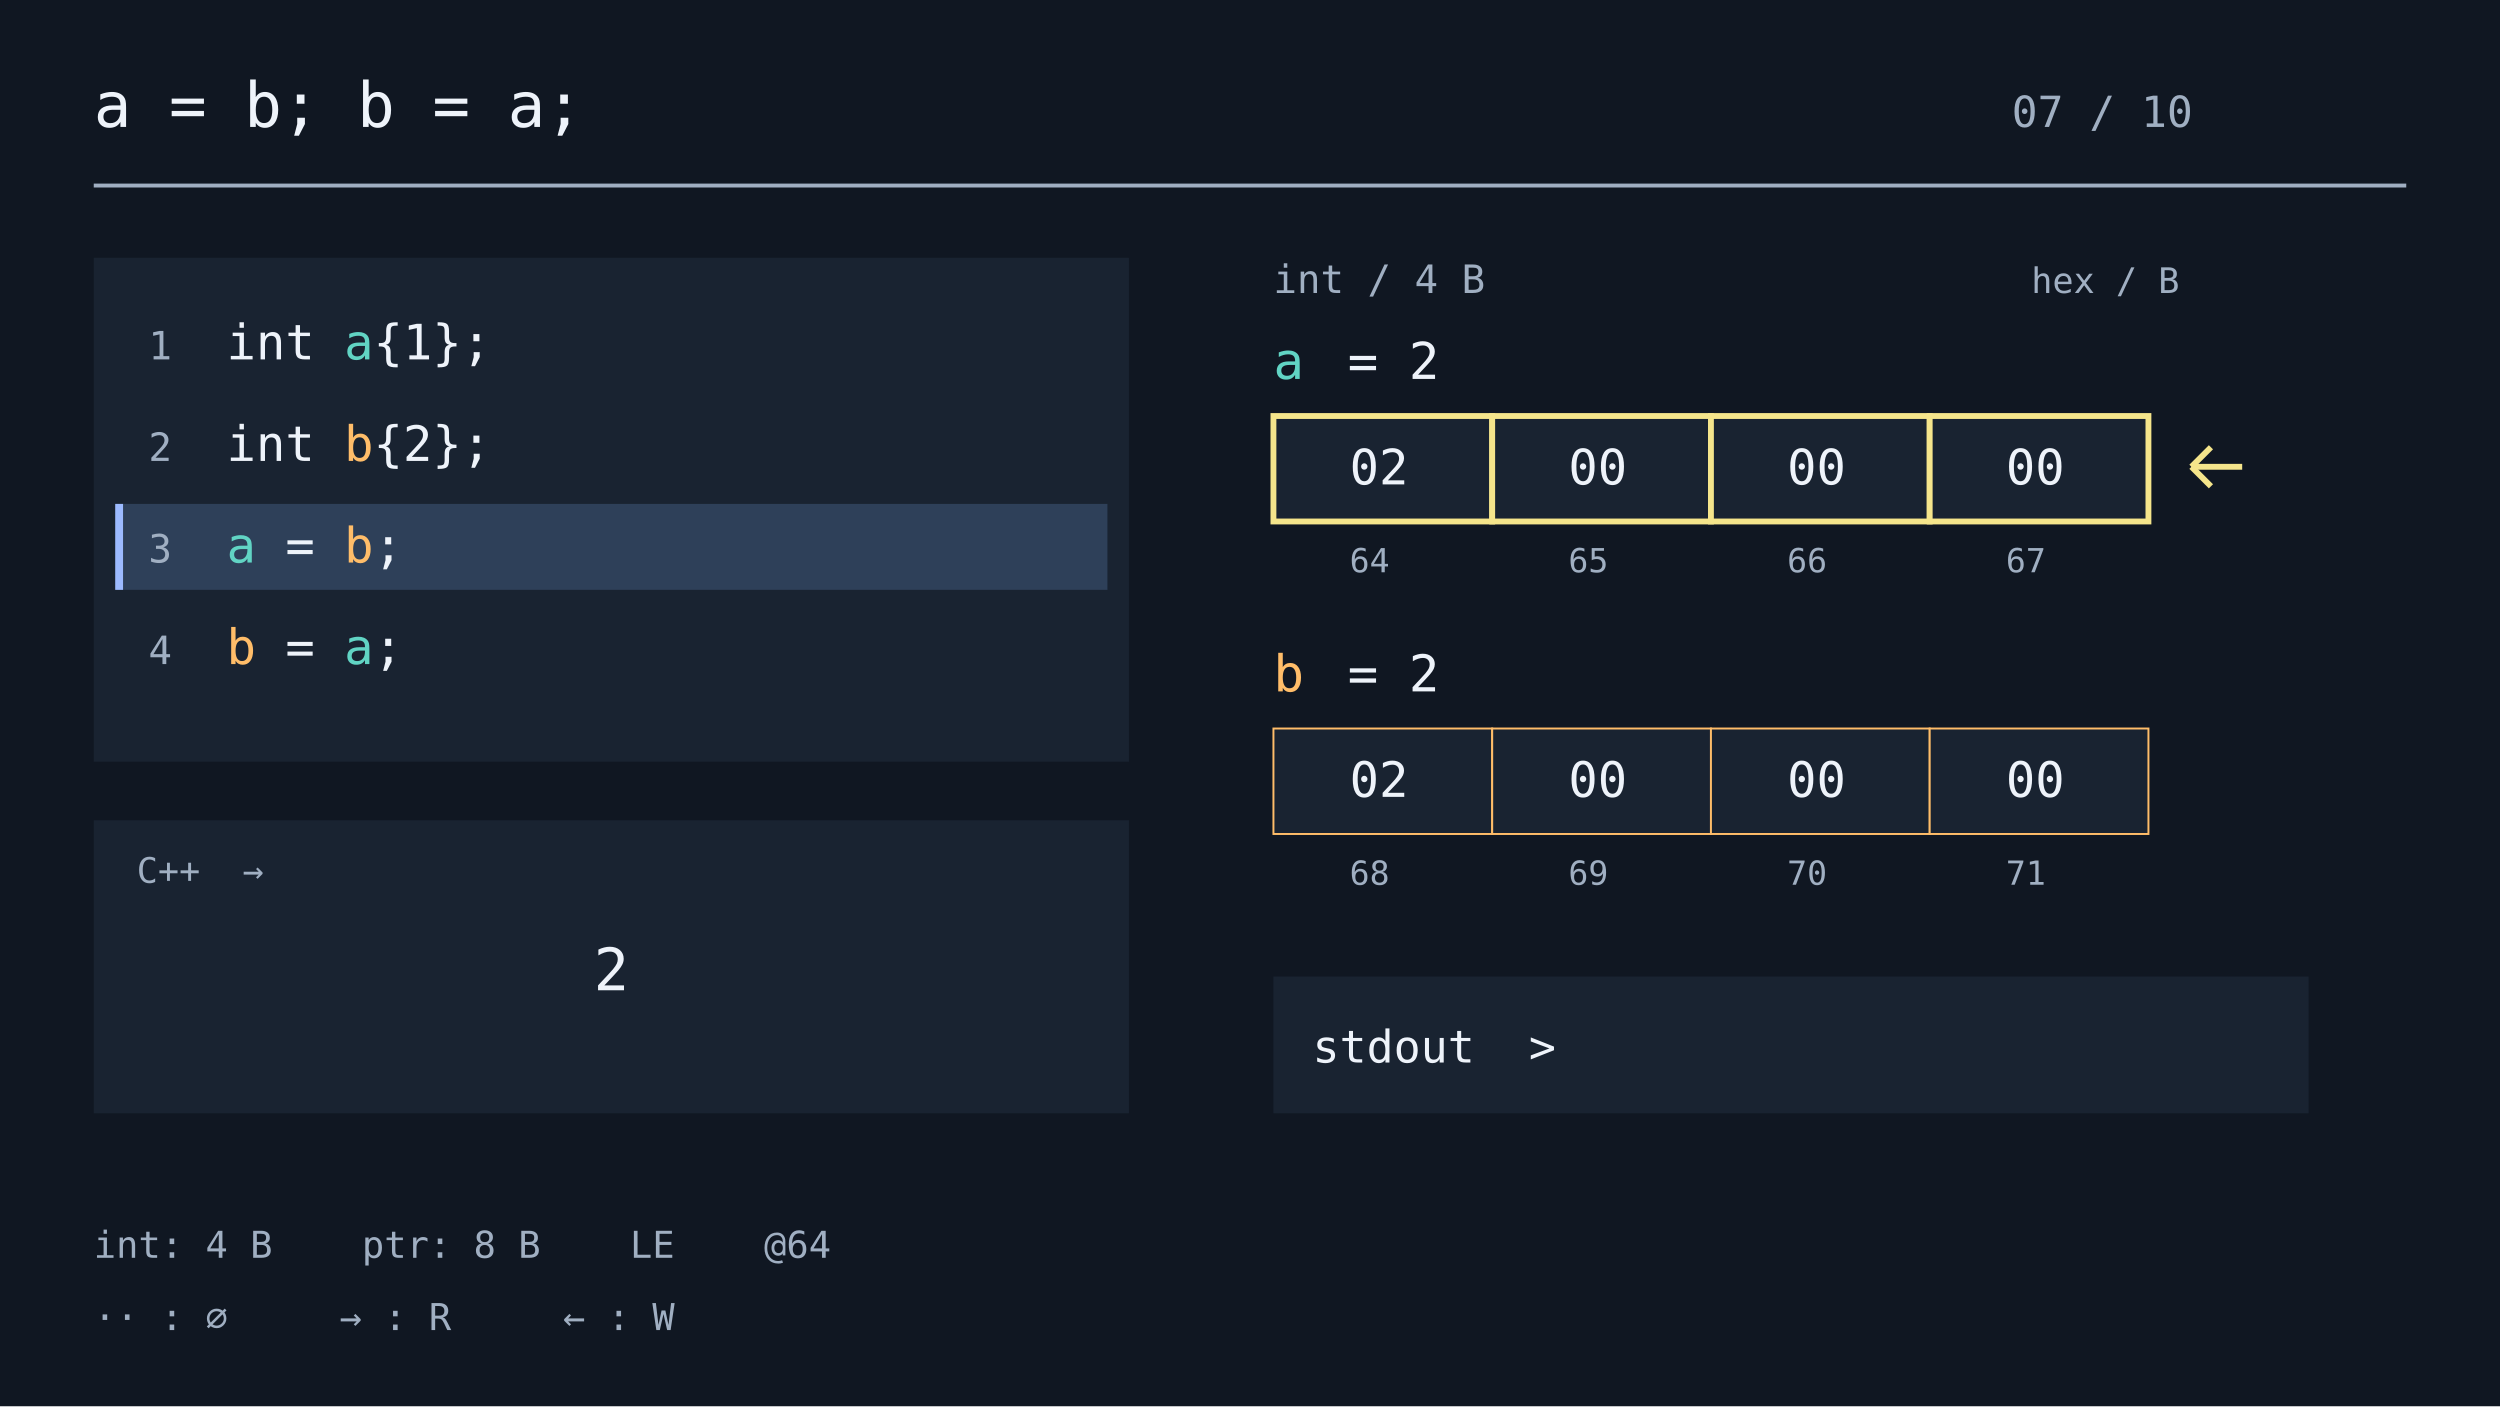
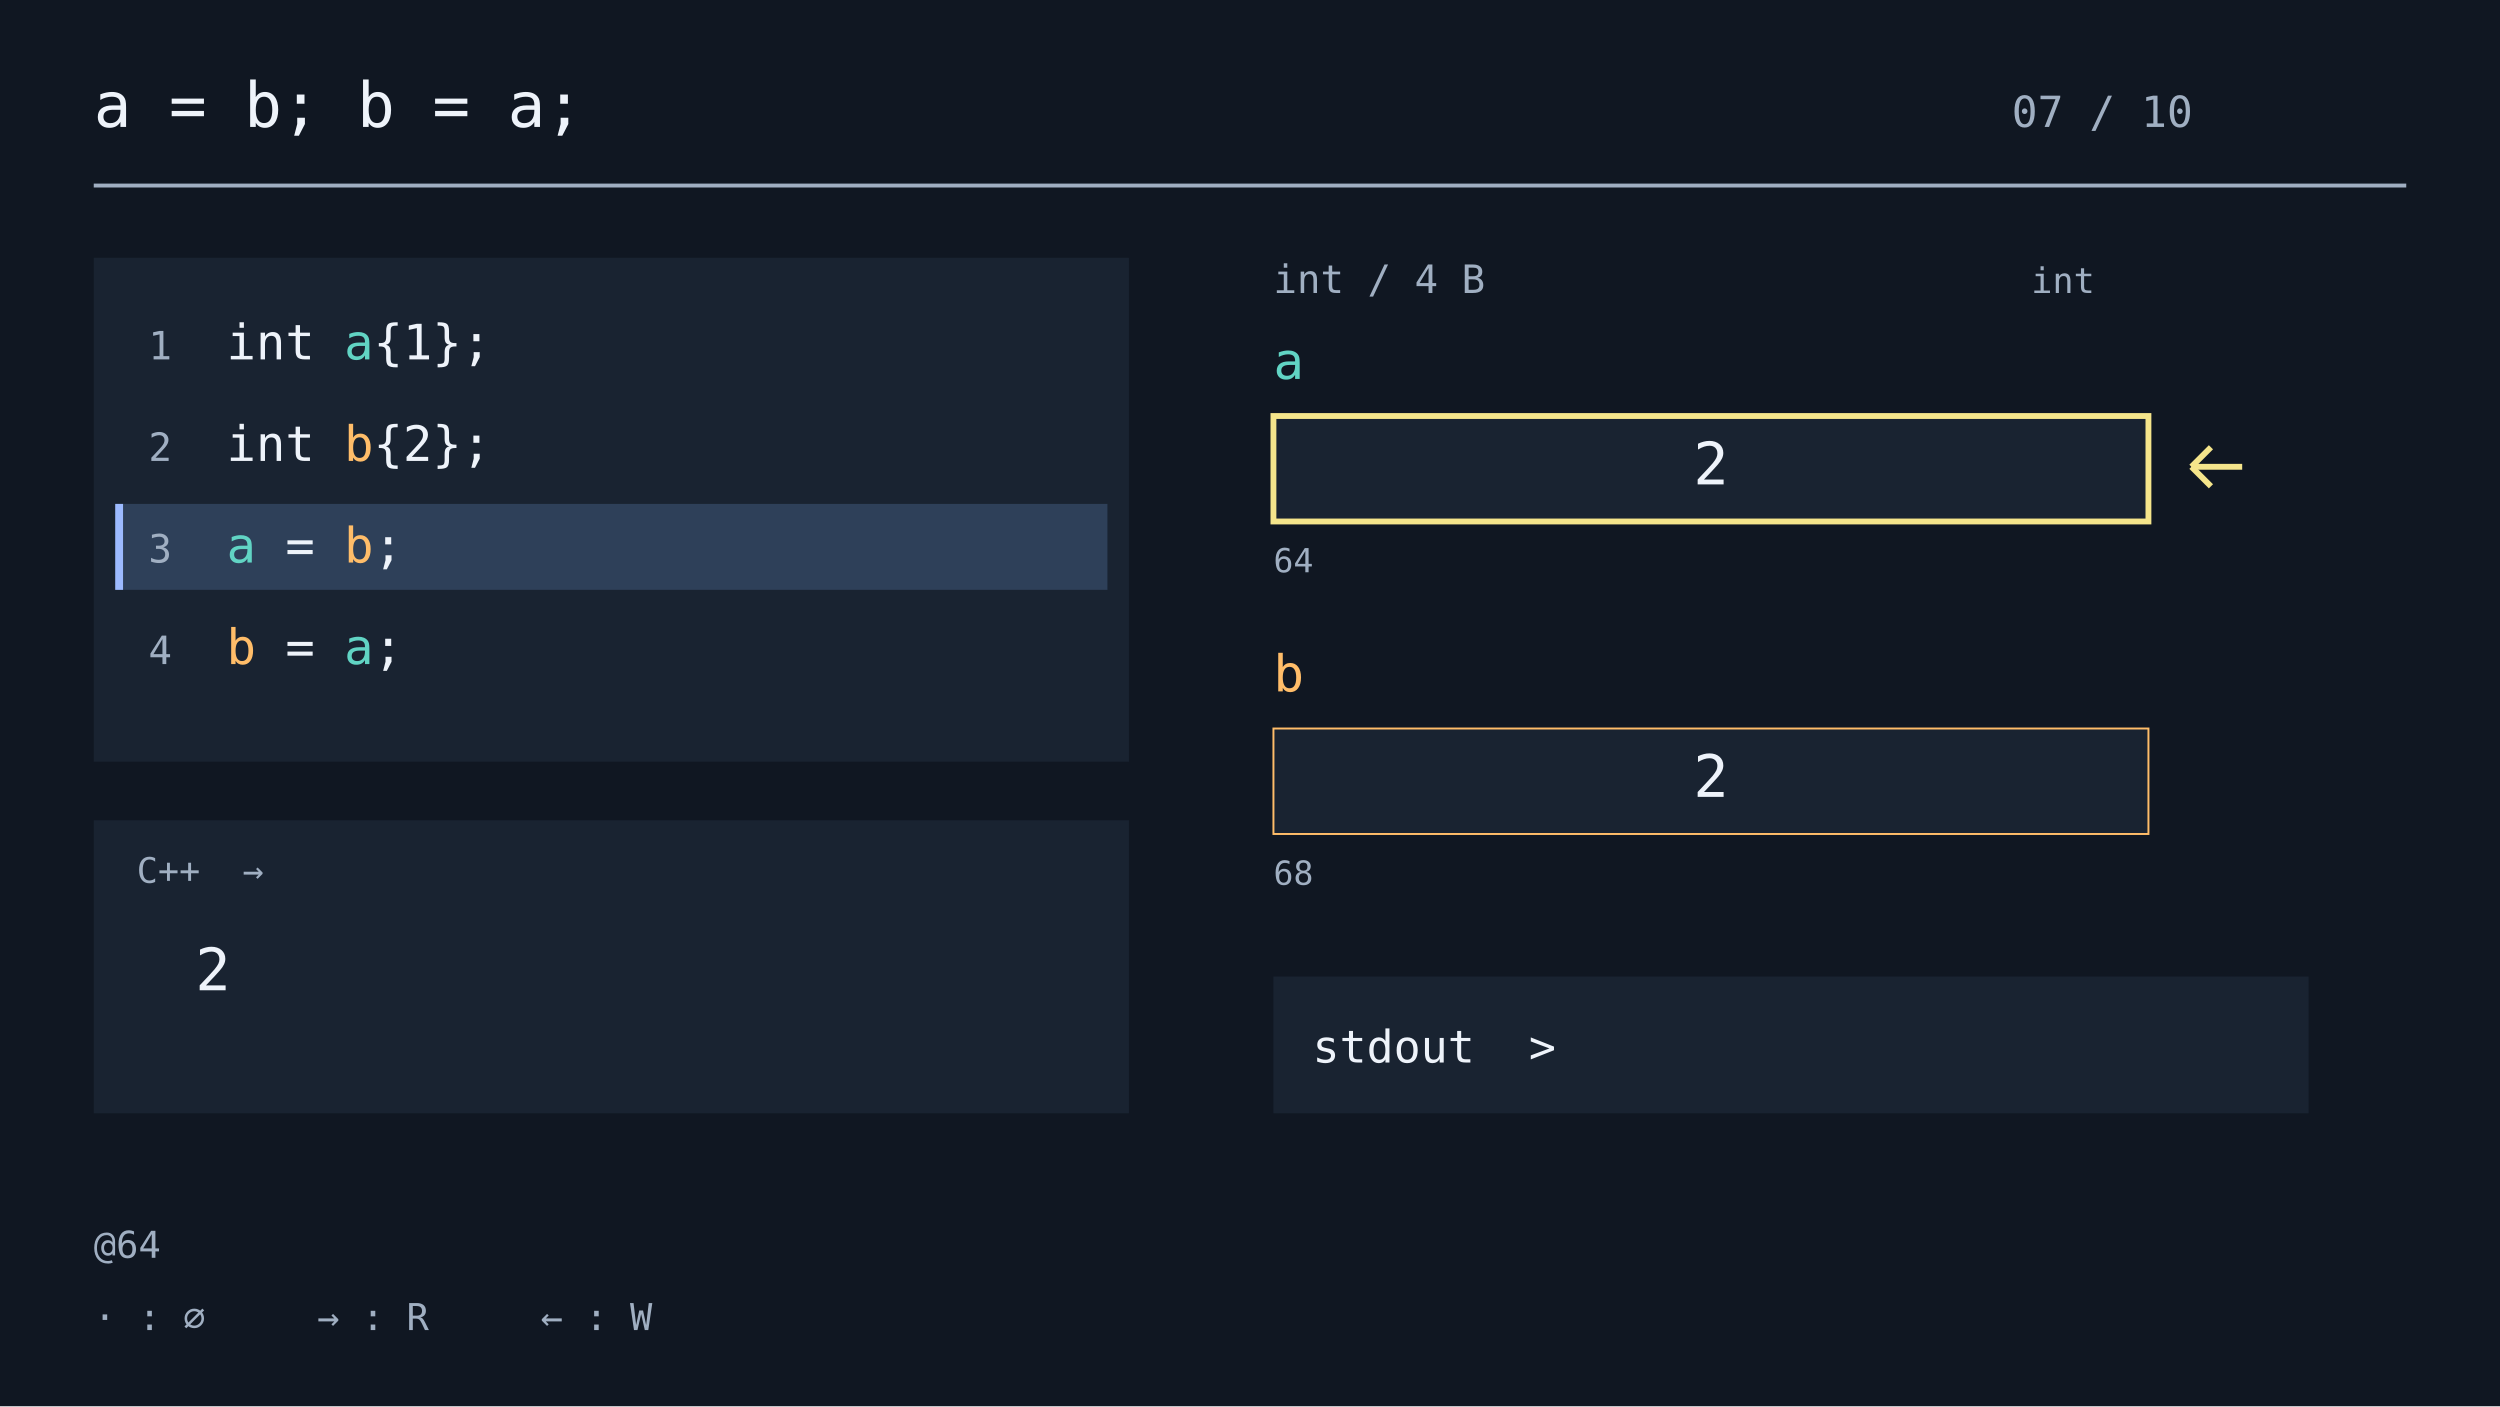
<svg xmlns="http://www.w3.org/2000/svg" viewBox="0 0 1280 720" width="1280" height="720" role="img">
  <rect x="0" y="0" width="1280" height="720" fill="#101722" stroke="none" stroke-width="1" />
  <text x="48" y="65" font-family="DejaVu Sans Mono,monospace" font-size="32" fill="#eef3fa" xml:space="preserve">a = b; b = a;</text>
  <text x="1030" y="65" font-family="DejaVu Sans Mono,monospace" font-size="22" fill="#a0afc2" xml:space="preserve">07 / 10</text>
  <line x1="48" y1="95" x2="1232" y2="95" stroke="#a0afc2" stroke-width="2" />
  <rect x="48" y="132" width="530" height="258" fill="#192331" stroke="none" stroke-width="1" />
  <rect x="48" y="420" width="530" height="150" fill="#192331" stroke="none" stroke-width="1" />
  <text x="70" y="452" font-family="DejaVu Sans Mono,monospace" font-size="18" fill="#a0afc2" xml:space="preserve">C++  →</text>
-   <text x="303.97" y="507" font-family="DejaVu Sans Mono,monospace" font-size="30" fill="#eef3fa" xml:space="preserve">2</text>
+   <text x="100" y="507" font-family="DejaVu Sans Mono,monospace" font-size="30" fill="#eef3fa" xml:space="preserve">2</text>
  <text x="652" y="150" font-family="DejaVu Sans Mono,monospace" font-size="20" fill="#a0afc2" xml:space="preserve">int / 4 B</text>
-   <text x="1040" y="150" font-family="DejaVu Sans Mono,monospace" font-size="18" fill="#a0afc2" xml:space="preserve">hex / B</text>
+   <text x="1040" y="150" font-family="DejaVu Sans Mono,monospace" font-size="18" fill="#a0afc2" xml:space="preserve">int</text>
  <text x="76" y="184" font-family="DejaVu Sans Mono,monospace" font-size="20" fill="#a0afc2" xml:space="preserve">1</text>
  <text x="116" y="184" font-family="DejaVu Sans Mono,monospace" font-size="25" fill="#eef3fa" xml:space="preserve" />
  <text x="116.0" y="184" font-family="DejaVu Sans Mono,monospace" font-size="25" fill="#eef3fa" xml:space="preserve">int</text>
  <text x="161.15" y="184" font-family="DejaVu Sans Mono,monospace" font-size="25" fill="#eef3fa" xml:space="preserve"> </text>
  <text x="176.2" y="184" font-family="DejaVu Sans Mono,monospace" font-size="25" fill="#61d4c4" xml:space="preserve">a</text>
  <text x="191.25" y="184" font-family="DejaVu Sans Mono,monospace" font-size="25" fill="#eef3fa" xml:space="preserve">{1};</text>
  <text x="76" y="236" font-family="DejaVu Sans Mono,monospace" font-size="20" fill="#a0afc2" xml:space="preserve">2</text>
  <text x="116" y="236" font-family="DejaVu Sans Mono,monospace" font-size="25" fill="#eef3fa" xml:space="preserve" />
  <text x="116.0" y="236" font-family="DejaVu Sans Mono,monospace" font-size="25" fill="#eef3fa" xml:space="preserve">int</text>
  <text x="161.15" y="236" font-family="DejaVu Sans Mono,monospace" font-size="25" fill="#eef3fa" xml:space="preserve"> </text>
  <text x="176.2" y="236" font-family="DejaVu Sans Mono,monospace" font-size="25" fill="#ffbd69" xml:space="preserve">b</text>
  <text x="191.25" y="236" font-family="DejaVu Sans Mono,monospace" font-size="25" fill="#eef3fa" xml:space="preserve">{2};</text>
  <rect x="59" y="258" width="508" height="44" fill="#2e4059" stroke="none" stroke-width="1" />
  <rect x="59" y="258" width="4" height="44" fill="#9cbaff" stroke="none" stroke-width="1" />
  <text x="76" y="288" font-family="DejaVu Sans Mono,monospace" font-size="20" fill="#a0afc2" xml:space="preserve">3</text>
  <text x="116" y="288" font-family="DejaVu Sans Mono,monospace" font-size="25" fill="#eef3fa" xml:space="preserve" />
  <text x="116.0" y="288" font-family="DejaVu Sans Mono,monospace" font-size="25" fill="#61d4c4" xml:space="preserve">a</text>
  <text x="131.05" y="288" font-family="DejaVu Sans Mono,monospace" font-size="25" fill="#eef3fa" xml:space="preserve"> = </text>
  <text x="176.2" y="288" font-family="DejaVu Sans Mono,monospace" font-size="25" fill="#ffbd69" xml:space="preserve">b</text>
  <text x="191.25" y="288" font-family="DejaVu Sans Mono,monospace" font-size="25" fill="#eef3fa" xml:space="preserve">;</text>
  <text x="76" y="340" font-family="DejaVu Sans Mono,monospace" font-size="20" fill="#a0afc2" xml:space="preserve">4</text>
  <text x="116" y="340" font-family="DejaVu Sans Mono,monospace" font-size="25" fill="#eef3fa" xml:space="preserve" />
  <text x="116.0" y="340" font-family="DejaVu Sans Mono,monospace" font-size="25" fill="#ffbd69" xml:space="preserve">b</text>
  <text x="131.05" y="340" font-family="DejaVu Sans Mono,monospace" font-size="25" fill="#eef3fa" xml:space="preserve"> = </text>
  <text x="176.2" y="340" font-family="DejaVu Sans Mono,monospace" font-size="25" fill="#61d4c4" xml:space="preserve">a</text>
  <text x="191.25" y="340" font-family="DejaVu Sans Mono,monospace" font-size="25" fill="#eef3fa" xml:space="preserve">;</text>
  <text x="652" y="194" font-family="DejaVu Sans Mono,monospace" font-size="26" fill="#61d4c4" xml:space="preserve">a</text>
-   <text x="690" y="194" font-family="DejaVu Sans Mono,monospace" font-size="26" fill="#eef3fa" xml:space="preserve">= 2</text>
-   <rect x="652" y="213" width="112" height="54" fill="#192331" stroke="#f5e58b" stroke-width="3" />
-   <text x="691" y="248" font-family="DejaVu Sans Mono,monospace" font-size="25" fill="#eef3fa" xml:space="preserve">02</text>
-   <text x="691" y="293" font-family="DejaVu Sans Mono,monospace" font-size="17" fill="#a0afc2" xml:space="preserve">64</text>
-   <rect x="764" y="213" width="112" height="54" fill="#192331" stroke="#f5e58b" stroke-width="3" />
-   <text x="803" y="248" font-family="DejaVu Sans Mono,monospace" font-size="25" fill="#eef3fa" xml:space="preserve">00</text>
-   <text x="803" y="293" font-family="DejaVu Sans Mono,monospace" font-size="17" fill="#a0afc2" xml:space="preserve">65</text>
-   <rect x="876" y="213" width="112" height="54" fill="#192331" stroke="#f5e58b" stroke-width="3" />
-   <text x="915" y="248" font-family="DejaVu Sans Mono,monospace" font-size="25" fill="#eef3fa" xml:space="preserve">00</text>
-   <text x="915" y="293" font-family="DejaVu Sans Mono,monospace" font-size="17" fill="#a0afc2" xml:space="preserve">66</text>
-   <rect x="988" y="213" width="112" height="54" fill="#192331" stroke="#f5e58b" stroke-width="3" />
-   <text x="1027" y="248" font-family="DejaVu Sans Mono,monospace" font-size="25" fill="#eef3fa" xml:space="preserve">00</text>
-   <text x="1027" y="293" font-family="DejaVu Sans Mono,monospace" font-size="17" fill="#a0afc2" xml:space="preserve">67</text>
+   <rect x="652" y="213" width="448" height="54" fill="#192331" stroke="#f5e58b" stroke-width="3" />
+   <text x="866.97" y="248" font-family="DejaVu Sans Mono,monospace" font-size="30" fill="#eef3fa" xml:space="preserve">2</text>
+   <text x="652" y="293" font-family="DejaVu Sans Mono,monospace" font-size="17" fill="#a0afc2" xml:space="preserve">64</text>
  <line x1="1148" y1="239" x2="1122" y2="239" stroke="#f5e58b" stroke-width="3" />
  <line x1="1122" y1="239" x2="1132" y2="229" stroke="#f5e58b" stroke-width="3" />
  <line x1="1122" y1="239" x2="1132" y2="249" stroke="#f5e58b" stroke-width="3" />
  <text x="652" y="354" font-family="DejaVu Sans Mono,monospace" font-size="26" fill="#ffbd69" xml:space="preserve">b</text>
-   <text x="690" y="354" font-family="DejaVu Sans Mono,monospace" font-size="26" fill="#eef3fa" xml:space="preserve">= 2</text>
-   <rect x="652" y="373" width="112" height="54" fill="#192331" stroke="#ffbd69" stroke-width="1" />
-   <text x="691" y="408" font-family="DejaVu Sans Mono,monospace" font-size="25" fill="#eef3fa" xml:space="preserve">02</text>
-   <text x="691" y="453" font-family="DejaVu Sans Mono,monospace" font-size="17" fill="#a0afc2" xml:space="preserve">68</text>
-   <rect x="764" y="373" width="112" height="54" fill="#192331" stroke="#ffbd69" stroke-width="1" />
-   <text x="803" y="408" font-family="DejaVu Sans Mono,monospace" font-size="25" fill="#eef3fa" xml:space="preserve">00</text>
-   <text x="803" y="453" font-family="DejaVu Sans Mono,monospace" font-size="17" fill="#a0afc2" xml:space="preserve">69</text>
-   <rect x="876" y="373" width="112" height="54" fill="#192331" stroke="#ffbd69" stroke-width="1" />
-   <text x="915" y="408" font-family="DejaVu Sans Mono,monospace" font-size="25" fill="#eef3fa" xml:space="preserve">00</text>
-   <text x="915" y="453" font-family="DejaVu Sans Mono,monospace" font-size="17" fill="#a0afc2" xml:space="preserve">70</text>
-   <rect x="988" y="373" width="112" height="54" fill="#192331" stroke="#ffbd69" stroke-width="1" />
-   <text x="1027" y="408" font-family="DejaVu Sans Mono,monospace" font-size="25" fill="#eef3fa" xml:space="preserve">00</text>
-   <text x="1027" y="453" font-family="DejaVu Sans Mono,monospace" font-size="17" fill="#a0afc2" xml:space="preserve">71</text>
+   <rect x="652" y="373" width="448" height="54" fill="#192331" stroke="#ffbd69" stroke-width="1" />
+   <text x="866.97" y="408" font-family="DejaVu Sans Mono,monospace" font-size="30" fill="#eef3fa" xml:space="preserve">2</text>
+   <text x="652" y="453" font-family="DejaVu Sans Mono,monospace" font-size="17" fill="#a0afc2" xml:space="preserve">68</text>
  <rect x="652" y="500" width="530" height="70" fill="#192331" stroke="none" stroke-width="1" />
  <text x="672" y="544" font-family="DejaVu Sans Mono,monospace" font-size="23" fill="#eef3fa" xml:space="preserve">stdout  &gt; </text>
-   <text x="48" y="644" font-family="DejaVu Sans Mono,monospace" font-size="19" fill="#a0afc2" xml:space="preserve">int: 4 B    ptr: 8 B    LE    @64</text>
-   <text x="48" y="681" font-family="DejaVu Sans Mono,monospace" font-size="19" fill="#a0afc2" xml:space="preserve">·· : ∅     → : R     ← : W</text>
+   <text x="48" y="644" font-family="DejaVu Sans Mono,monospace" font-size="19" fill="#a0afc2" xml:space="preserve">@64</text>
+   <text x="48" y="681" font-family="DejaVu Sans Mono,monospace" font-size="19" fill="#a0afc2" xml:space="preserve">· : ∅     → : R     ← : W</text>
</svg>
